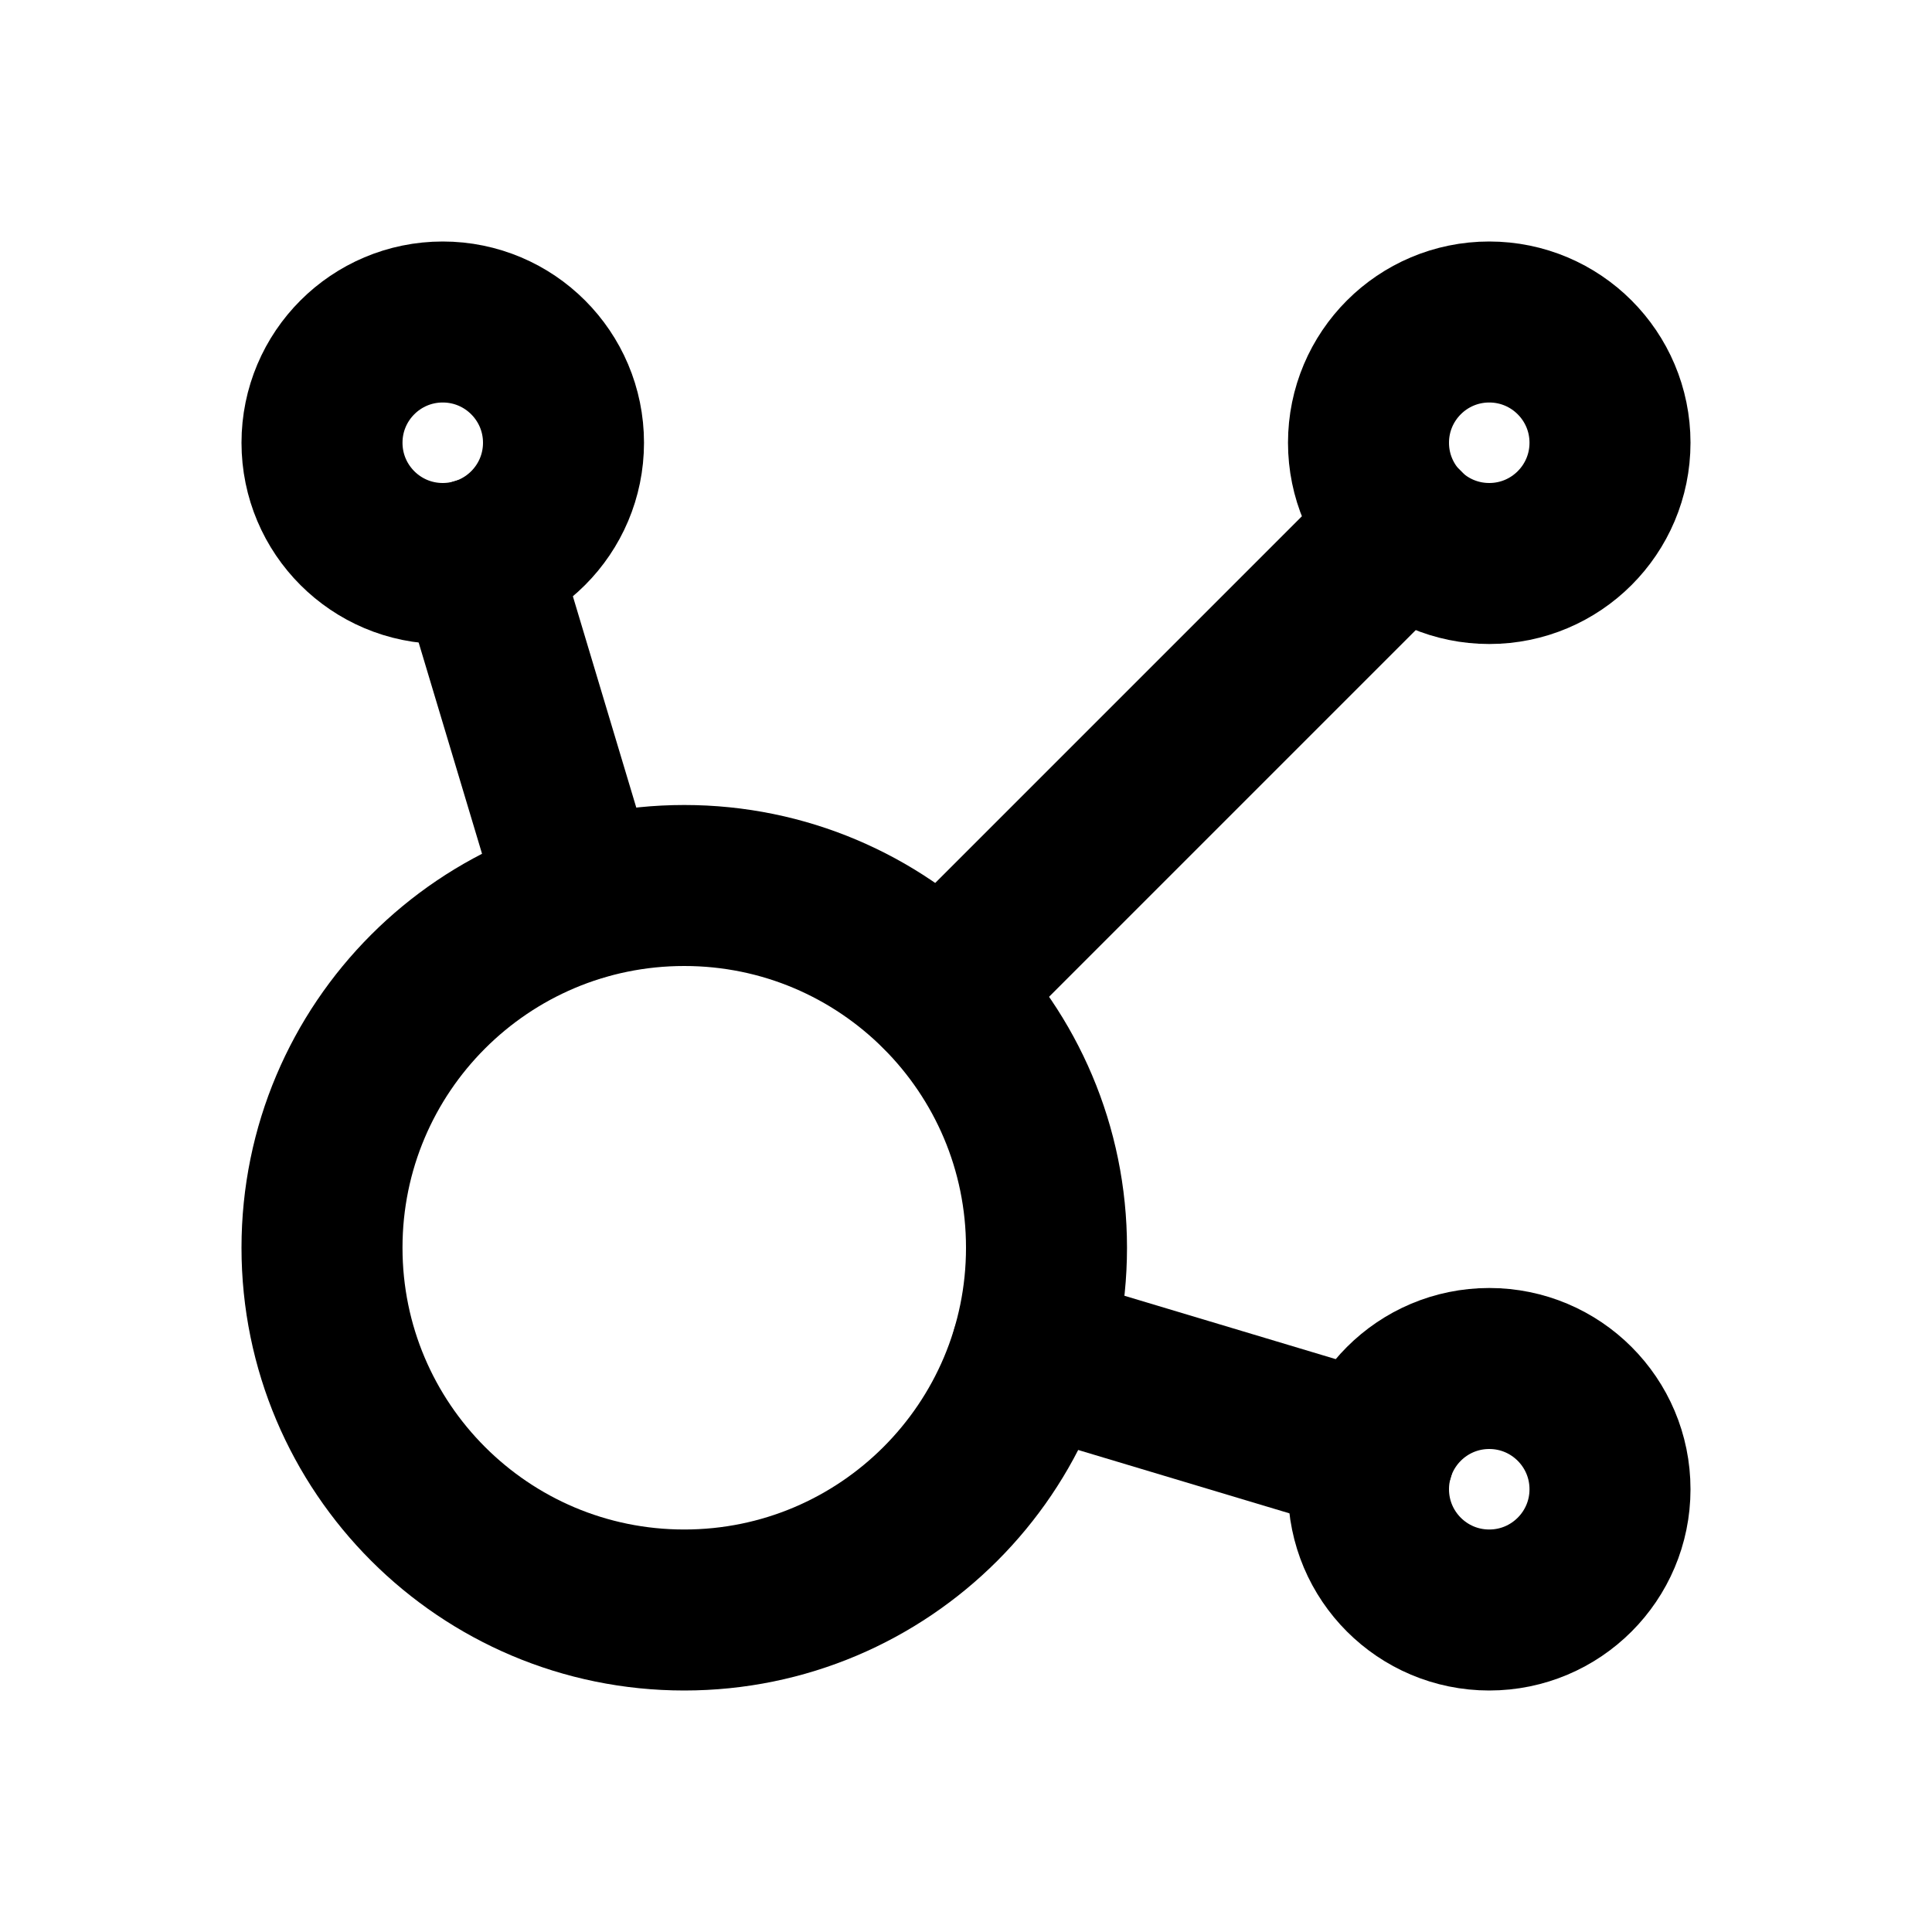
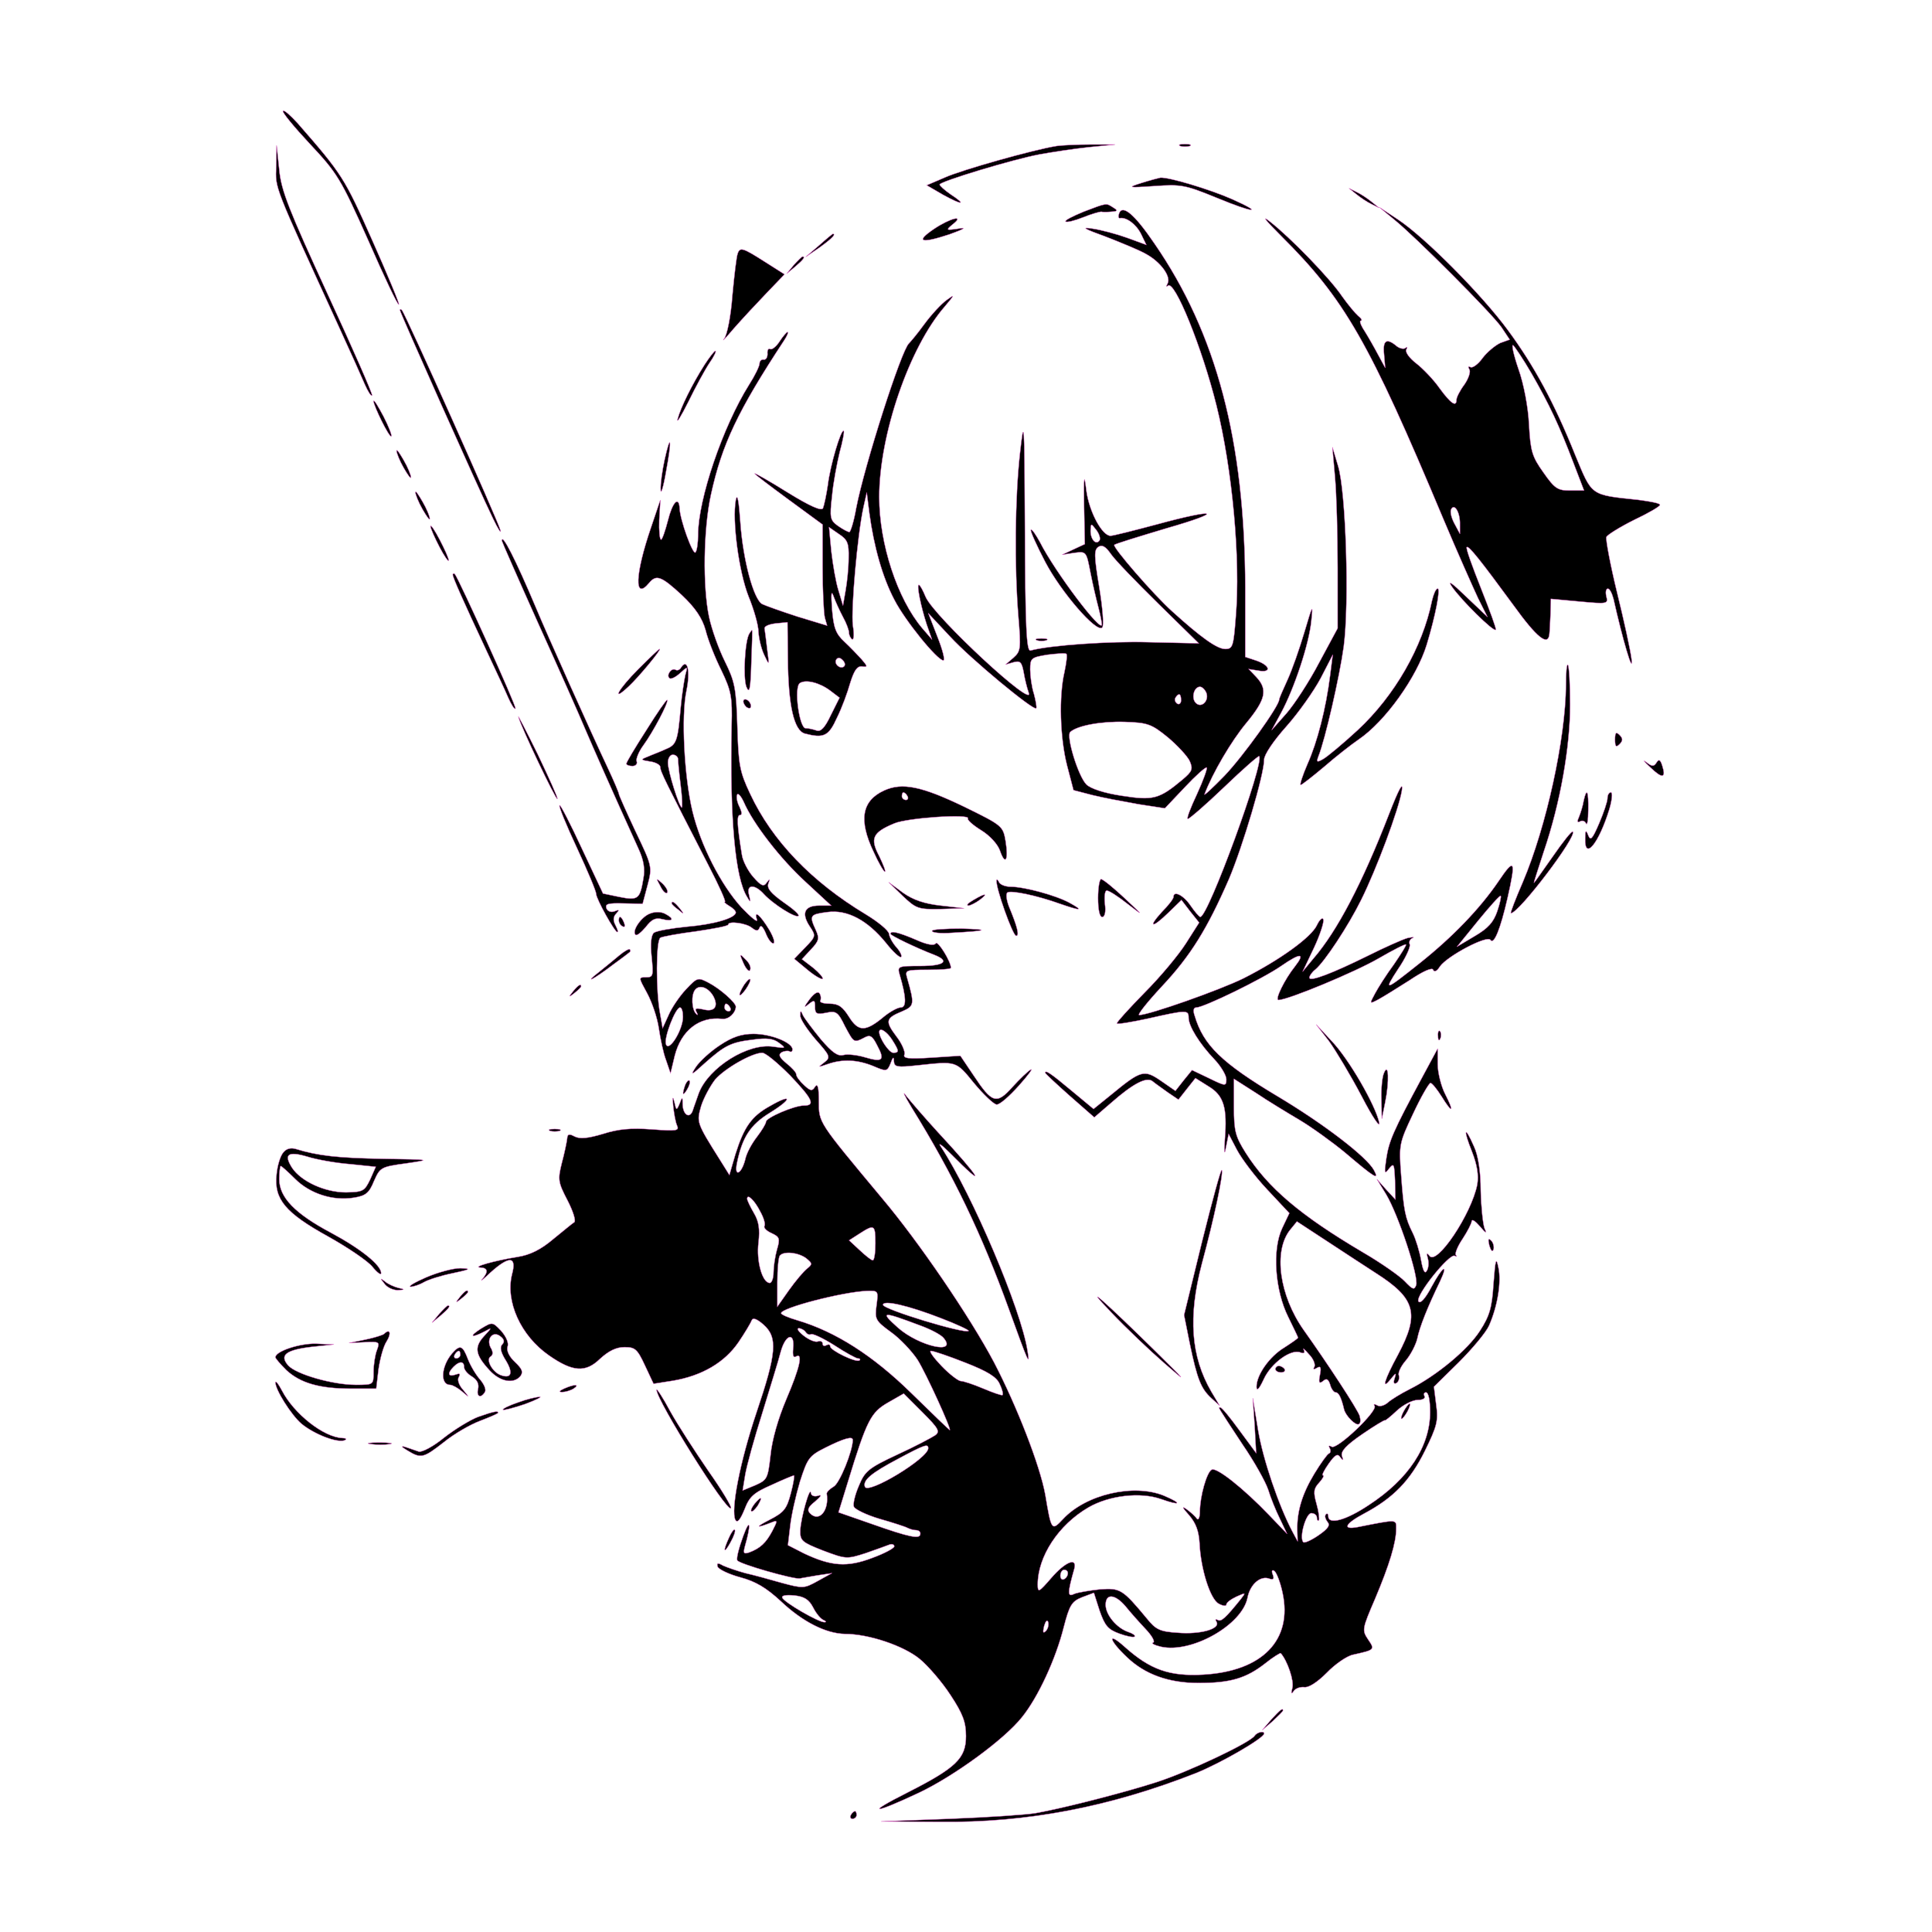
- <svg xmlns="http://www.w3.org/2000/svg" class="h-5 w-5 text-gray-600 dark:text-gray-500 group-hover:text-primary-500 dark:group-hover:text-primary-400" width="24" height="24" viewBox="0 0 24 24" stroke-width="2" stroke="currentColor" fill="none" stroke-linecap="round" stroke-linejoin="round" data-testid="svg-icon">
-   <path stroke="none" d="M0 0h24v24H0z" fill="none" />
-   <path d="M5.931 6.936l1.275 4.249m5.607 5.609l4.251 1.275" />
-   <path d="M11.683 12.317l5.759 -5.759" />
-   <circle cx="5.5" cy="5.5" r="1.5" />
-   <circle cx="18.5" cy="5.5" r="1.5" />
-   <circle cx="18.5" cy="18.5" r="1.5" />
-   <circle cx="8.5" cy="15.5" r="4.5" />
+ <svg xmlns="http://www.w3.org/2000/svg" version="1.0" width="512pt" height="512pt" viewBox="0 0 512 512" preserveAspectRatio="xMidYMid meet">
+   <g transform="translate(0,512) scale(0.1,-0.1)" fill="##e65ccc" stroke="#e65ccc">
+     <path d="M750 4826 c-3 -3 29 -42 71 -87 73 -78 82 -92 155 -256 42 -96 78 -172 81 -170 2 2 -30 79 -71 171 -73 164 -79 174 -197 309 -19 21 -36 36 -39 33z" />
+     <path d="M2800 4733 c-62 -10 -250 -63 -295 -83 l-49 -21 43 -25 c51 -28 64 -28 20 1 -16 11 -29 23 -29 26 0 8 195 67 265 80 33 6 92 15 130 19 l70 7 -65 0 c-36 0 -76 -2 -90 -4z" />
+     <path d="M3128 4733 c6 -2 18 -2 25 0 6 3 1 5 -13 5 -14 0 -19 -2 -12 -5z" />
+     <path d="M732 4679 c-2 -60 -9 -42 168 -429 29 -63 59 -130 67 -149 8 -18 16 -31 19 -29 2 3 -51 124 -118 269 -102 222 -123 274 -128 329 l-7 65 -1 -56z" />
+     <path d="M3025 4635 c-38 -12 -37 -13 35 -8 70 5 81 3 164 -31 99 -41 129 -43 39 -3 -57 25 -166 58 -188 56 -5 -1 -28 -7 -50 -14z" />
+     <path d="M3595 4605 c11 -9 29 -21 40 -26 l20 -10 -20 16 c-11 9 -29 21 -40 26 l-20 10 20 -16z" />
+     <path d="M2872 4559 c-29 -12 -51 -23 -48 -26 3 -3 23 2 46 11 22 9 44 15 48 15 4 -1 16 -1 27 0 17 1 18 3 5 11 -19 12 -15 13 -78 -11z" />
+     <path d="M2966 4555 c-3 -8 -2 -14 2 -13 17 3 43 -16 56 -42 l14 -29 -52 19 c-28 10 -69 21 -91 24 -31 5 -23 0 35 -21 41 -16 90 -36 107 -46 39 -21 68 -61 57 -79 -4 -7 -3 -9 1 -5 18 16 91 -165 129 -318 42 -169 64 -408 51 -560 -6 -78 -8 -85 -28 -85 -22 0 -66 32 -141 100 -50 45 -159 171 -153 176 2 3 65 22 138 44 157 45 135 54 -26 10 -60 -16 -115 -30 -122 -30 -22 0 -56 62 -64 119 -6 48 -7 42 -6 -42 l2 -99 -30 -14 -30 -14 32 5 c32 4 32 4 43 -53 6 -31 16 -73 21 -92 5 -19 9 -39 9 -45 0 -25 -124 139 -164 218 -11 20 -21 35 -24 33 -2 -3 15 -41 38 -85 42 -80 136 -189 151 -174 5 5 1 52 -8 107 -14 84 -14 99 -2 107 10 6 19 1 33 -19 10 -15 67 -74 126 -132 l107 -105 -133 3 c-103 3 -262 -8 -313 -22 -11 -3 -14 62 -15 332 -1 280 -2 288 -13 190 -13 -116 -15 -299 -4 -433 7 -84 6 -91 -13 -108 l-21 -18 21 6 c18 5 22 0 27 -27 3 -18 9 -42 13 -53 20 -50 -250 200 -273 253 -7 17 -15 32 -18 32 -6 0 5 -56 21 -105 l14 -40 -26 30 c-66 78 -114 224 -114 348 0 165 80 397 173 504 27 32 28 34 6 18 -14 -10 -41 -39 -60 -65 -18 -25 -37 -47 -40 -50 -20 -17 -118 -323 -140 -437 -6 -35 -15 -63 -18 -63 -4 0 -17 7 -30 16 -21 15 -23 21 -16 80 3 34 13 86 20 115 8 29 13 55 11 57 -7 6 -36 -92 -42 -143 -4 -27 -10 -55 -13 -62 -4 -8 -34 5 -94 42 -48 30 -87 52 -87 50 0 -2 41 -33 90 -69 l90 -66 0 -112 c0 -62 3 -123 6 -135 l6 -21 -79 24 c-43 14 -85 29 -93 33 -23 12 -51 117 -58 216 -4 58 -8 79 -12 60 -10 -55 8 -190 34 -256 14 -34 26 -76 26 -93 1 -17 7 -44 15 -61 14 -30 14 -30 8 15 -3 25 -6 50 -7 55 0 6 13 11 30 13 l31 3 1 -96 c1 -124 16 -191 45 -199 50 -13 63 -7 85 42 13 26 28 67 35 92 10 32 18 45 31 44 16 -2 16 -1 -1 19 -10 11 -30 32 -45 46 -23 21 -29 37 -33 86 -3 42 -2 52 4 35 5 -14 16 -38 25 -55 9 -16 16 -35 16 -42 0 -6 4 -14 8 -17 5 -3 6 14 2 37 -5 42 12 238 28 312 l9 40 7 -55 c12 -89 35 -170 66 -229 28 -55 114 -161 130 -161 5 0 -2 28 -16 63 l-24 62 58 -62 c54 -59 221 -197 228 -190 2 2 -1 19 -6 38 -6 18 -10 48 -10 65 0 30 3 32 46 39 25 3 48 5 50 2 3 -2 0 -24 -5 -48 -15 -64 -12 -174 7 -248 l17 -65 50 -13 c28 -7 82 -17 121 -24 l71 -11 53 56 c29 31 55 54 58 52 2 -3 -9 -34 -26 -71 -17 -36 -28 -65 -24 -65 4 0 48 38 97 85 49 47 90 83 92 81 15 -15 -135 -426 -156 -426 -3 0 -15 14 -26 30 -18 27 -45 41 -45 23 0 -5 -14 -23 -31 -40 -39 -43 -25 -43 18 -1 l34 33 23 -30 24 -30 -35 -55 c-19 -30 -68 -89 -109 -130 -41 -42 -74 -78 -74 -82 0 -3 37 3 83 13 102 23 107 23 107 2 0 -22 28 -68 69 -111 17 -18 31 -42 31 -52 0 -19 -2 -19 -45 2 l-46 22 -22 -27 -22 -28 -39 27 c-44 30 -52 28 -131 -37 l-47 -38 -59 49 c-55 46 -69 55 -69 47 0 -2 29 -29 65 -61 l65 -57 44 38 c58 51 94 70 110 58 7 -6 26 -19 41 -30 l28 -19 22 28 23 29 35 -22 c40 -24 50 -56 43 -141 -2 -36 -1 -43 3 -20 l7 35 22 -42 c12 -23 48 -71 80 -105 l59 -63 -19 -40 c-27 -57 -19 -165 16 -235 14 -29 26 -53 26 -55 0 -2 -16 -13 -36 -26 -40 -24 -74 -73 -74 -104 0 -13 7 -6 19 20 19 42 72 81 97 71 10 -4 13 -1 9 7 -4 6 3 1 14 -12 12 -12 18 -28 14 -34 -4 -6 -1 -7 7 -2 10 6 12 1 8 -19 -4 -20 -2 -24 8 -16 9 8 14 6 19 -9 3 -12 10 -21 15 -21 8 0 15 -15 22 -45 4 -17 31 -44 39 -39 5 2 5 12 2 22 -6 18 -86 140 -148 227 -65 92 -81 210 -36 266 l18 22 84 -55 c46 -30 102 -67 124 -81 107 -68 118 -108 60 -217 -37 -68 -45 -97 -19 -64 14 17 15 17 10 1 -4 -11 -2 -16 5 -12 6 4 8 13 6 20 -3 6 5 24 18 39 13 15 27 42 31 59 6 30 27 83 60 151 24 51 7 40 -22 -14 -17 -32 -30 -46 -35 -39 -9 15 82 128 96 121 6 -3 7 -2 3 2 -3 4 5 24 18 43 13 20 24 41 24 47 1 6 10 0 22 -14 16 -19 19 -20 12 -5 -4 11 -9 56 -10 100 0 51 -7 94 -18 117 -25 57 -29 46 -5 -14 14 -36 18 -63 14 -87 -15 -78 -108 -217 -127 -189 -7 9 -8 7 -4 -7 3 -11 2 -26 -3 -33 -5 -9 -10 0 -15 28 -4 23 -14 56 -22 72 -20 40 -24 58 -31 155 -6 79 -5 84 32 162 21 45 42 81 46 81 4 0 17 -16 29 -35 29 -47 35 -44 10 5 -11 21 -20 58 -20 80 l0 41 -42 -78 c-76 -141 -87 -167 -94 -213 -6 -40 -5 -43 7 -27 13 16 14 13 16 -32 l1 -50 -25 27 -24 27 25 -41 c32 -54 87 -219 79 -240 -5 -13 -9 -12 -30 10 -13 14 -63 49 -111 77 -166 98 -252 171 -311 264 -27 43 -31 57 -31 122 l0 74 58 -37 c31 -21 84 -53 116 -72 32 -19 86 -58 120 -86 80 -68 92 -75 77 -47 -19 35 -132 122 -256 196 -147 88 -196 135 -219 213 -5 14 -3 22 4 22 20 0 176 76 225 110 52 36 65 35 37 -1 -28 -35 -54 -89 -44 -89 25 0 203 74 265 110 38 22 71 39 73 37 2 -2 -13 -25 -32 -53 -20 -27 -42 -62 -50 -77 -15 -28 -15 -28 8 -16 13 7 50 30 83 51 37 25 61 35 63 28 3 -7 10 -4 18 9 20 28 126 84 134 70 9 -13 26 28 45 111 23 101 19 108 -24 44 -49 -72 -121 -147 -209 -217 -93 -74 -96 -75 -57 -15 20 29 33 58 31 65 -3 6 0 14 7 17 7 3 1 3 -13 0 -14 -4 -61 -25 -105 -47 -93 -46 -155 -70 -155 -58 0 5 7 15 16 22 24 20 87 115 121 184 40 80 100 240 108 290 4 26 -8 4 -34 -63 -71 -183 -137 -309 -200 -382 l-29 -35 30 63 c16 34 27 68 25 75 -2 7 -10 0 -17 -15 -15 -32 -98 -92 -195 -141 -63 -31 -250 -97 -276 -97 -6 0 21 34 60 76 76 81 120 152 178 285 36 85 93 276 93 316 0 13 25 50 59 88 32 36 73 94 91 128 l32 62 -7 -55 c-11 -88 -34 -177 -60 -235 -13 -30 -21 -55 -18 -55 3 0 31 22 62 48 31 27 72 59 91 72 71 48 155 166 181 252 23 76 37 148 29 148 -5 0 -11 -15 -15 -32 -25 -123 -99 -252 -197 -343 -39 -36 -81 -71 -92 -77 -16 -9 -18 -8 -12 8 18 45 56 211 67 291 15 115 6 409 -15 478 l-15 50 7 -80 c4 -44 7 -152 7 -240 l0 -160 -49 -91 c-26 -50 -66 -111 -87 -135 l-39 -44 25 46 c35 65 74 182 80 243 5 47 4 45 -18 -29 -13 -44 -33 -101 -45 -127 -12 -26 -22 -49 -22 -52 0 -17 -96 -151 -145 -202 -31 -32 -55 -54 -53 -49 21 56 71 141 110 188 53 64 58 90 27 123 l-20 21 25 -4 c36 -7 33 13 -4 26 l-30 10 0 183 c-1 389 -76 674 -241 913 -53 78 -84 103 -93 80z m-52 -867 c-9 -14 -24 2 -24 25 1 21 1 21 15 3 8 -10 12 -23 9 -28z m-665 -47 c0 -25 -4 -64 -8 -86 l-7 -40 -12 40 c-7 22 -15 69 -19 104 l-6 64 26 -18 c23 -15 27 -24 26 -64z m-12 -287 c-9 -9 -28 6 -21 18 4 6 10 6 17 -1 6 -6 8 -13 4 -17z m-37 -64 l25 -19 -23 -46 c-16 -34 -27 -45 -38 -41 -9 3 -21 6 -29 6 -17 0 -32 110 -15 120 16 10 52 1 80 -20z m997 -6 c8 -21 -13 -42 -28 -27 -13 13 -5 43 11 43 6 0 13 -7 17 -16z m-67 -20 c0 -8 -5 -12 -10 -9 -6 4 -8 11 -5 16 9 14 15 11 15 -7z m-35 -98 c25 -21 52 -50 58 -63 9 -21 7 -27 -19 -49 -62 -52 -78 -56 -161 -43 -47 7 -83 19 -94 30 -22 22 -54 128 -43 139 18 17 82 29 145 27 61 -2 71 -6 114 -41z m873 -461 c-10 -29 -24 -45 -60 -66 l-47 -28 56 69 c31 38 58 68 60 66 2 -2 -2 -20 -9 -41z" />
+     <path d="M3695 4538 c59 -48 258 -248 284 -285 l22 -33 -25 -9 c-13 -6 -35 -24 -47 -40 -12 -17 -27 -27 -32 -24 -6 3 -7 1 -3 -6 4 -6 -2 -24 -13 -40 -12 -16 -21 -34 -21 -40 0 -21 -15 -11 -45 30 -16 23 -45 53 -62 66 -18 14 -30 30 -26 37 3 6 3 8 -2 4 -4 -4 -15 -2 -23 4 -27 23 -38 17 -34 -21 l3 -36 -19 35 c-10 19 -26 47 -36 63 -10 15 -14 27 -10 27 5 0 2 6 -7 13 -8 7 -27 30 -42 51 -32 48 -137 156 -192 199 -23 18 -11 3 30 -38 169 -168 233 -280 430 -750 37 -88 79 -182 92 -210 l25 -50 -58 55 c-36 35 -49 44 -36 25 25 -36 110 -120 116 -114 2 2 -16 51 -39 109 -23 58 -41 107 -38 110 5 5 36 -34 124 -154 62 -86 92 -110 95 -76 1 8 2 32 3 54 l1 39 76 -7 c74 -7 76 -6 71 13 -3 12 -1 21 4 21 5 0 11 -12 15 -27 24 -107 52 -202 48 -162 -3 26 -21 107 -39 180 -18 74 -30 139 -28 146 3 6 35 26 73 45 38 18 69 36 69 40 1 4 -25 9 -56 13 -130 14 -123 9 -169 120 -55 137 -108 235 -178 330 -69 94 -220 246 -291 293 l-50 33 40 -33z m364 -408 c47 -82 73 -137 111 -237 l28 -73 -37 0 c-33 0 -41 5 -71 48 -30 42 -34 56 -38 126 -2 46 -14 109 -28 148 -13 38 -19 66 -14 63 4 -3 27 -37 49 -75z m-190 -400 l0 -25 -15 28 c-8 15 -12 32 -8 38 9 16 24 -10 23 -41z" />
+     <path d="M2475 4513 c-50 -34 -35 -39 41 -14 39 14 47 19 24 15 -33 -5 -34 -4 -16 11 35 27 -6 17 -49 -12z" />
+     <path d="M2170 4469 l-35 -30 38 26 c33 24 43 35 34 35 -1 0 -18 -14 -37 -31z" />
+     <path d="M1955 4448 c-3 -7 -9 -57 -14 -111 -4 -55 -14 -105 -22 -115 -8 -10 4 2 26 28 22 25 61 67 87 94 l47 49 -52 33 c-58 37 -66 40 -72 22z" />
+     <path d="M2104 4418 l-19 -23 23 19 c21 18 27 26 19 26 -2 0 -12 -10 -23 -22z" />
+     <path d="M1060 4298 c0 -6 208 -473 247 -553 13 -27 22 -41 19 -30 -5 22 -252 574 -261 583 -3 3 -5 3 -5 0z" />
+     <path d="M2066 4215 c-9 -14 -21 -23 -25 -20 -5 2 -8 -3 -7 -13 0 -9 -4 -16 -10 -15 -6 1 -11 -4 -11 -10 0 -7 -12 -32 -28 -57 -69 -110 -135 -303 -135 -398 0 -21 -3 -42 -7 -46 -7 -7 -41 86 -42 117 -2 34 -19 16 -31 -33 -7 -27 -15 -50 -18 -50 -4 0 -6 24 -5 52 l3 53 -25 -74 c-42 -123 -45 -194 -5 -146 19 23 32 19 87 -32 36 -34 54 -61 63 -93 6 -25 25 -73 42 -107 26 -54 29 -71 27 -145 -5 -247 9 -404 41 -455 9 -16 10 -15 5 5 -8 29 15 30 40 2 24 -26 84 -64 91 -57 3 3 -15 19 -40 36 -32 23 -44 36 -40 49 5 13 4 14 -4 3 -8 -12 -15 -9 -36 15 -14 16 -28 43 -30 59 -13 80 -14 105 -5 105 6 0 5 8 -1 21 -6 11 -9 25 -7 32 2 7 10 -1 18 -18 25 -58 98 -152 165 -213 l67 -62 -32 0 c-39 0 -48 -20 -25 -55 17 -25 16 -27 -12 -56 l-29 -30 35 -29 c19 -16 37 -26 40 -24 2 3 -9 16 -25 29 l-30 23 24 26 c21 22 23 29 13 51 -18 39 -16 42 31 48 52 7 106 -21 156 -83 18 -23 36 -39 39 -36 3 3 -3 15 -12 25 -10 11 -19 27 -20 36 -1 9 -29 32 -62 52 -143 86 -248 195 -306 319 -28 59 -31 77 -34 179 -3 102 -7 119 -33 172 -16 32 -35 85 -42 118 -17 80 -15 233 5 324 29 133 71 222 194 409 8 12 12 22 9 22 -2 0 -12 -11 -21 -25z" />
+     <path d="M1867 4153 c-33 -52 -63 -113 -71 -143 -4 -14 9 7 28 45 19 39 44 85 56 103 12 17 19 32 16 32 -3 0 -16 -17 -29 -37z" />
+     <path d="M990 4057 c0 -12 42 -98 47 -93 2 2 -7 26 -21 53 -14 26 -25 45 -26 40z" />
+     <path d="M1761 3900 c-6 -28 -11 -63 -10 -78 0 -15 7 7 14 48 16 85 13 107 -4 30z" />
+     <path d="M1051 3925 c0 -5 8 -26 19 -45 11 -19 19 -30 19 -25 0 6 -8 26 -19 45 -11 19 -19 31 -19 25z" />
+     <path d="M1101 3815 c0 -5 8 -26 19 -45 11 -19 19 -30 19 -25 0 6 -8 26 -19 45 -11 19 -19 31 -19 25z" />
+     <path d="M1141 3725 c0 -5 11 -30 24 -55 13 -25 24 -40 24 -35 0 6 -11 30 -24 55 -13 25 -24 41 -24 35z" />
+     <path d="M1330 3687 c0 -2 43 -100 96 -218 53 -117 109 -243 124 -279 24 -56 68 -156 142 -319 14 -30 18 -54 13 -80 -9 -54 -14 -58 -64 -48 l-43 9 -56 119 c-30 65 -57 117 -59 115 -3 -2 18 -53 46 -113 28 -60 51 -115 51 -122 0 -13 49 -101 56 -101 3 0 0 8 -5 18 -7 13 -6 23 2 31 9 10 8 11 -4 6 -10 -4 -19 0 -22 8 -4 12 5 14 45 13 l51 -1 13 49 c13 49 12 51 -32 143 -24 51 -44 96 -44 99 0 3 -13 34 -29 68 -45 95 -161 354 -191 426 -54 128 -90 198 -90 177z" />
+     <path d="M1200 3597 c0 -7 25 -64 92 -207 22 -47 47 -100 55 -119 8 -18 16 -31 19 -29 4 4 -151 346 -161 357 -3 2 -5 1 -5 -2z" />
+     <path d="M1986 3441 c-12 -18 -17 -117 -8 -141 8 -20 11 -7 13 63 2 48 3 87 2 87 -1 0 -4 -4 -7 -9z" />
+     <path d="M2748 3423 c6 -2 18 -2 25 0 6 3 1 5 -13 5 -14 0 -19 -2 -12 -5z" />
+     <path d="M1692 3347 c-53 -53 -74 -91 -26 -46 27 25 88 99 82 99 -2 0 -27 -24 -56 -53z" />
+     <path d="M1805 3351 c-3 -6 -10 -9 -15 -6 -10 6 -25 -14 -16 -22 3 -4 16 2 28 13 21 19 21 19 14 -6 -3 -14 -9 -52 -12 -85 -8 -91 -11 -99 -41 -111 -15 -7 -37 -15 -48 -20 -18 -7 -17 -8 8 -12 15 -2 27 -9 27 -15 0 -12 13 -37 127 -259 28 -54 48 -98 44 -98 -3 0 2 -5 12 -11 9 -5 17 -13 17 -17 0 -15 -58 -32 -130 -38 -41 -4 -80 -11 -87 -16 -7 -6 -10 -28 -6 -64 5 -50 4 -54 -15 -54 -20 0 -20 0 3 -42 13 -24 27 -65 31 -93 4 -27 12 -66 19 -84 l12 -35 11 46 c17 67 65 105 126 98 17 -2 35 15 36 32 0 11 -42 48 -73 64 -27 14 -29 14 -59 -18 -17 -18 -38 -49 -46 -68 l-16 -35 -7 40 c-11 58 -11 193 1 200 5 3 48 11 95 17 47 7 85 14 85 18 0 10 48 4 63 -9 12 -9 16 -9 20 1 3 8 9 2 16 -14 6 -16 15 -28 20 -28 6 0 1 16 -10 35 -24 40 -42 55 -33 28 3 -10 -15 5 -41 32 -54 59 -108 164 -130 255 -22 92 -30 253 -16 319 11 52 3 88 -14 62z m-8 -243 c0 -7 3 -39 7 -70 4 -32 5 -58 3 -58 -7 0 -37 96 -37 119 0 12 6 21 13 21 8 0 14 -6 14 -12z m94 -629 c14 -27 2 -42 -28 -34 -18 4 -23 3 -17 -7 4 -7 3 -10 -1 -5 -12 11 -14 50 -3 64 12 15 36 6 49 -18z m44 -29 c3 -5 1 -10 -4 -10 -6 0 -11 5 -11 10 0 6 2 10 4 10 3 0 8 -4 11 -10z m-125 -25 c0 -34 -37 -94 -45 -73 -7 16 25 98 37 98 5 0 8 -11 8 -25z" />
+     <path d="M4150 3304 c-1 -142 -52 -375 -114 -521 -20 -46 -34 -83 -32 -83 21 0 176 204 164 216 -3 2 -26 -27 -53 -66 -27 -38 -49 -70 -50 -70 -1 0 11 37 26 83 44 129 70 278 70 390 0 55 -3 102 -6 105 -3 3 -5 -21 -5 -54z" />
+     <path d="M1713 3185 c-29 -45 -53 -85 -53 -89 0 -3 7 -6 16 -6 9 0 14 6 11 13 -2 6 6 26 18 42 25 34 68 115 63 120 -2 1 -27 -35 -55 -80z" />
+     <path d="M1970 3261 c0 -5 5 -13 10 -16 6 -3 10 -2 10 4 0 5 -4 13 -10 16 -5 3 -10 2 -10 -4z" />
+     <path d="M1374 3220 c7 -27 99 -220 103 -217 2 2 -22 55 -52 118 -31 63 -54 107 -51 99z" />
+     <path d="M4280 3160 c0 -19 3 -21 12 -12 9 9 9 15 0 24 -9 9 -12 7 -12 -12z" />
+     <path d="M4373 3087 c32 -31 43 -30 32 4 -5 16 -9 18 -15 8 -7 -11 -12 -11 -27 1 -11 8 -6 2 10 -13z" />
+     <path d="M2343 3025 c-59 -27 -68 -78 -28 -162 13 -29 27 -53 30 -53 3 0 -4 18 -15 41 -25 47 -18 63 40 87 35 15 203 26 195 13 -2 -4 14 -18 35 -31 23 -14 44 -37 50 -54 14 -41 23 -26 15 24 -7 41 -8 42 -110 92 -112 54 -164 65 -212 43z m62 -15 c3 -5 1 -10 -4 -10 -6 0 -11 5 -11 10 0 6 2 10 4 10 3 0 8 -4 11 -10z" />
+     <path d="M4197 2998 c-2 -13 -8 -32 -12 -42 -6 -13 -5 -17 2 -13 6 4 14 1 16 -5 3 -7 6 8 6 35 1 51 -4 61 -12 25z" />
+     <path d="M4260 3004 c0 -8 -10 -38 -22 -66 -18 -42 -23 -47 -29 -32 -6 16 -8 14 -8 -8 -2 -60 36 -13 64 78 7 24 9 44 4 44 -5 0 -9 -7 -9 -16z" />
+     <path d="M1750 2772 c6 -13 14 -21 18 -18 3 4 -2 14 -12 24 -18 16 -18 16 -6 -6z" />
+     <path d="M2641 2786 c-2 -19 43 -146 52 -146 9 0 3 24 -19 77 -7 18 -9 35 -4 38 10 6 78 -8 139 -30 55 -19 64 -19 26 2 -36 20 -121 43 -157 43 -14 0 -29 6 -31 13 -3 6 -6 8 -6 3z" />
+     <path d="M2910 2740 c0 -30 4 -50 11 -50 7 0 10 14 7 35 -2 19 0 35 5 35 6 0 31 -16 56 -36 43 -33 42 -32 -8 15 -30 28 -58 51 -63 51 -4 0 -8 -22 -8 -50z" />
+     <path d="M2392 2746 c36 -34 41 -36 100 -35 l63 2 -62 7 c-44 5 -73 15 -100 34 l-38 28 37 -36z" />
+     <path d="M2580 2735 c-14 -8 -20 -14 -14 -15 5 0 19 7 30 15 24 18 16 19 -16 0z" />
+     <path d="M1780 2726 c0 -2 8 -10 18 -17 15 -13 16 -12 3 4 -13 16 -21 21 -21 13z" />
+     <path d="M1723 2699 c-23 -8 -49 -46 -39 -56 3 -4 15 6 27 20 16 21 26 26 45 21 28 -7 32 1 7 14 -10 6 -28 6 -40 1z" />
+     <path d="M1640 2681 c0 -6 4 -13 10 -16 6 -3 7 1 4 9 -7 18 -14 21 -14 7z" />
+     <path d="M2470 2653 c0 -5 24 -7 52 -5 95 5 104 9 26 11 -43 0 -78 -2 -78 -6z" />
+     <path d="M2360 2645 c0 -4 68 -37 115 -55 44 -17 28 -30 -36 -30 -59 0 -61 -1 -55 -22 18 -61 19 -88 3 -88 -8 0 -28 -11 -44 -24 -49 -41 -68 -41 -93 -1 -17 27 -28 35 -51 35 -17 0 -28 4 -25 8 2 4 2 13 -2 19 -4 7 -14 1 -27 -16 -15 -20 -15 -23 -2 -12 15 12 17 11 17 -8 0 -17 4 -20 29 -15 27 6 32 2 50 -35 24 -45 24 -45 51 -31 16 9 22 5 35 -21 21 -39 14 -45 -33 -31 -20 6 -46 9 -57 6 -15 -4 -30 7 -60 42 -22 27 -43 55 -47 63 -6 14 -7 14 -7 0 -1 -9 18 -37 40 -63 40 -45 41 -48 23 -62 -17 -13 -17 -13 9 -4 40 14 79 12 121 -5 35 -15 37 -15 46 7 6 17 9 19 9 6 1 -16 8 -17 64 -11 102 11 100 12 148 -47 25 -30 52 -56 60 -57 8 -1 34 22 59 50 25 28 39 47 31 42 -7 -4 -29 -25 -48 -46 -42 -47 -54 -43 -103 31 l-35 52 -77 -5 c-62 -4 -76 -2 -71 9 2 7 -7 29 -22 48 -30 40 -28 48 16 66 32 14 33 18 13 88 -6 21 -4 22 55 22 33 0 61 2 61 5 0 17 -35 73 -40 65 -4 -7 -23 -4 -54 10 -47 20 -66 24 -66 15z m4 -280 c19 -30 20 -35 3 -35 -11 0 -37 39 -37 55 0 14 20 2 34 -20z" />
+     <path d="M1640 2587 c-14 -12 -39 -32 -55 -45 -17 -13 -23 -20 -15 -16 8 4 33 21 55 38 22 16 42 31 44 33 2 2 2 5 0 7 -2 2 -15 -5 -29 -17z" />
+     <path d="M1971 2566 c7 -15 15 -23 17 -16 3 7 -3 19 -13 28 -15 16 -16 15 -4 -12z" />
+     <path d="M1972 2510 c-18 -29 -15 -38 4 -12 9 13 14 25 12 27 -2 2 -9 -5 -16 -15z" />
+     <path d="M1519 2493 c-13 -16 -12 -17 4 -4 9 7 17 15 17 17 0 8 -8 3 -21 -13z" />
+     <path d="M3522 2361 c18 -25 57 -90 86 -145 29 -56 50 -87 47 -71 -10 46 -80 168 -126 216 l-41 44 34 -44z" />
+     <path d="M3811 2374 c0 -11 3 -14 6 -6 3 7 2 16 -1 19 -3 4 -6 -2 -5 -13z" />
+     <path d="M1908 2350 c-26 -17 -54 -43 -64 -58 -15 -23 -12 -22 23 10 54 48 70 56 129 63 36 5 54 3 69 -9 19 -14 18 -15 -15 -10 -67 11 -172 -55 -198 -123 -5 -15 -13 -36 -16 -46 -8 -23 -26 -12 -27 16 0 21 -1 21 -8 2 -8 -19 -9 -18 -14 5 -4 16 -5 13 -3 -10 2 -19 6 -43 10 -52 7 -15 0 -16 -67 -11 -55 4 -88 1 -129 -12 -40 -12 -61 -14 -75 -7 -15 8 -19 7 -20 -6 -1 -9 -7 -38 -14 -64 -11 -44 -10 -51 15 -99 15 -29 23 -55 18 -58 -5 -3 -30 -24 -56 -45 -33 -28 -62 -42 -94 -47 -62 -10 -122 -27 -99 -28 20 -1 22 -11 5 -31 -7 -8 3 0 22 18 50 45 70 43 57 -5 -18 -72 23 -163 98 -215 63 -44 97 -46 135 -9 23 21 43 31 65 31 28 0 34 -5 54 -48 l23 -49 51 8 c77 13 137 48 174 102 17 25 33 52 35 58 3 8 14 4 31 -11 39 -34 35 -76 -18 -233 -44 -131 -69 -260 -56 -285 5 -9 13 1 24 28 13 34 24 44 72 65 30 14 57 25 59 25 2 0 -1 -21 -8 -47 -11 -42 -18 -51 -57 -71 -39 -20 -36 -23 7 -6 15 6 15 4 1 -23 -17 -32 -32 -46 -61 -57 -15 -5 -17 -3 -12 16 17 59 14 77 -4 28 -11 -30 -19 -59 -16 -65 3 -9 150 -51 166 -48 3 1 23 4 45 8 l40 6 -38 -21 c-36 -20 -39 -20 -95 -5 -31 9 -75 21 -97 26 -22 6 -48 15 -59 20 -14 8 -17 7 -14 -3 3 -7 30 -20 60 -28 41 -11 69 -28 107 -63 58 -55 120 -86 170 -87 63 0 155 -31 198 -66 23 -19 60 -62 82 -96 33 -50 41 -72 41 -109 0 -59 -26 -84 -156 -150 -113 -57 -90 -57 31 0 93 44 226 141 273 200 43 53 90 155 111 239 15 58 21 68 48 79 l32 12 15 -47 c14 -40 22 -50 52 -61 19 -7 38 -11 41 -8 2 3 -5 8 -17 12 -30 10 -60 45 -60 72 0 31 25 29 53 -4 12 -15 36 -42 53 -60 17 -18 26 -34 20 -36 -6 -2 4 -7 21 -11 81 -18 215 58 229 130 7 36 35 60 59 50 10 -3 12 0 8 11 -4 10 -2 14 4 10 6 -4 16 -30 22 -58 27 -125 -53 -208 -210 -217 -90 -5 -141 13 -209 74 -47 42 -41 17 7 -28 47 -45 110 -68 189 -68 84 0 126 12 177 52 21 17 40 28 41 27 18 -20 36 -74 31 -92 -4 -15 -3 -18 3 -9 5 8 18 12 28 11 12 -2 35 13 60 38 22 23 54 45 70 48 58 13 58 13 39 41 -16 24 -15 28 19 107 38 90 56 149 56 186 0 25 4 25 -102 4 -42 -8 -34 9 17 36 77 41 122 87 161 166 32 65 36 80 30 122 l-6 48 66 65 c36 36 72 79 80 97 23 52 33 116 25 153 -6 30 -8 24 -13 -42 -4 -63 -10 -85 -36 -125 -32 -50 -115 -119 -187 -155 -22 -11 -48 -27 -57 -35 -9 -8 -22 -12 -29 -7 -7 4 -10 3 -6 -2 8 -14 -100 -117 -114 -108 -7 4 -9 3 -5 -4 3 -5 3 -12 -2 -14 -4 -1 -22 -26 -39 -54 -32 -53 -46 -99 -45 -149 l1 -30 -14 26 c-36 68 -78 191 -91 269 l-14 85 5 -73 4 -73 -45 61 c-24 33 -46 60 -50 60 -6 0 -10 7 59 -98 31 -45 61 -99 68 -120 6 -20 20 -55 31 -77 l19 -40 -48 50 c-68 71 -140 128 -152 120 -13 -7 -31 -71 -31 -110 0 -16 -4 -25 -8 -20 -4 6 -16 17 -27 25 -14 10 -12 5 6 -15 19 -22 26 -43 28 -75 3 -67 28 -148 51 -160 11 -6 20 -7 20 -2 0 5 12 14 27 21 25 11 25 11 12 -6 -41 -51 -53 -62 -62 -56 -6 3 -7 1 -3 -5 11 -19 -43 -34 -103 -29 -47 3 -58 8 -82 38 -64 77 -70 81 -124 77 -27 -3 -58 -8 -68 -12 -18 -9 -19 0 0 67 8 31 -24 18 -61 -25 -33 -38 -36 -40 -36 -17 0 74 55 158 134 204 55 32 138 42 194 22 51 -18 56 -12 7 9 -80 33 -207 4 -268 -62 -30 -32 -31 -31 -47 65 -14 77 -75 234 -136 351 -63 119 -199 319 -297 435 -170 204 -167 199 -167 257 0 36 -3 48 -10 38 -7 -12 -12 -12 -29 4 -12 11 -21 23 -21 29 0 5 -12 18 -26 29 -19 16 -22 23 -13 29 7 4 17 5 21 3 4 -3 8 -1 8 5 0 18 -57 41 -103 41 -32 0 -56 -8 -89 -30z m185 -79 c61 -64 69 -81 37 -81 -25 0 -100 -32 -100 -43 0 -5 -11 -23 -24 -40 -14 -18 -28 -44 -31 -60 -10 -39 -30 -48 -22 -9 14 68 35 101 87 133 60 37 60 52 1 18 -49 -27 -69 -55 -92 -128 l-16 -55 -25 40 c-63 100 -62 100 -50 143 7 22 24 53 37 70 26 30 98 71 125 71 9 0 41 -27 73 -59z m-78 -362 c9 -16 14 -33 11 -38 -3 -4 5 -13 19 -19 21 -10 23 -14 14 -44 -5 -18 -9 -45 -9 -60 0 -16 -5 -28 -10 -28 -20 0 -36 58 -30 107 4 36 1 56 -12 78 -10 17 -18 34 -18 38 0 15 20 -4 35 -34z m305 -84 c0 -25 -3 -45 -7 -45 -4 0 -19 12 -35 27 l-28 26 28 18 c39 25 42 24 42 -26z m-184 -39 c17 -14 18 -16 3 -28 -9 -7 -31 -33 -48 -57 l-31 -44 0 65 c0 35 3 68 7 71 11 12 48 8 69 -7z m187 -125 c-5 -37 -3 -41 38 -71 24 -17 56 -51 71 -74 23 -37 91 -186 85 -186 -1 0 -47 44 -102 98 -102 100 -201 163 -302 193 -24 7 -43 15 -43 19 0 14 161 56 227 59 31 1 31 0 26 -38z m170 -34 c42 -16 76 -32 74 -34 -10 -9 -227 57 -227 69 0 14 68 -2 153 -35z m-56 -19 c28 -10 57 -25 64 -34 37 -45 -65 -22 -121 27 -49 44 -44 45 57 7z m-302 -18 c4 -6 10 -8 14 -6 4 3 32 -10 62 -29 29 -19 58 -35 63 -35 5 0 7 -2 4 -5 -7 -8 -78 26 -78 37 0 5 -4 6 -10 3 -5 -3 -10 -2 -10 4 0 6 -6 8 -12 6 -7 -3 -24 4 -38 15 -14 11 -20 20 -13 20 6 0 15 -5 18 -10z m-33 -44 c-2 -18 1 -25 7 -21 20 12 11 -29 -25 -113 -22 -52 -38 -108 -42 -149 -7 -62 -9 -65 -40 -79 l-34 -14 7 43 c4 23 24 96 45 162 20 66 43 139 49 163 13 47 38 53 33 8z m456 -37 c59 -23 83 -38 91 -56 7 -14 10 -27 8 -30 -2 -2 -25 6 -51 17 -26 11 -53 20 -60 20 -6 0 -30 18 -51 40 -21 22 -34 40 -28 40 7 0 48 -14 91 -31z m-80 -193 c-9 -6 -54 -30 -100 -51 -77 -36 -86 -44 -102 -83 -10 -23 -16 -48 -13 -55 3 -7 34 -22 68 -32 35 -10 69 -21 74 -24 6 -3 16 -6 22 -6 7 0 13 -4 12 -10 0 -15 -29 -9 -128 26 l-89 31 25 81 c50 164 61 184 106 210 l42 24 50 -50 c43 -43 47 -51 33 -61z m1312 62 c0 -91 -57 -178 -163 -247 -60 -40 -107 -53 -107 -29 0 6 -3 8 -6 5 -4 -4 -2 -12 4 -20 8 -9 2 -18 -24 -36 -19 -13 -37 -21 -40 -18 -12 12 7 77 21 77 8 0 15 -5 15 -12 0 -6 2 -9 5 -7 2 3 0 22 -6 43 -9 32 -8 41 7 57 9 10 14 19 10 19 -4 0 3 14 15 31 17 24 24 28 31 17 8 -10 9 -9 4 4 -3 12 11 28 55 58 32 22 59 38 59 36 0 -2 14 9 31 25 17 16 42 29 56 29 13 0 21 4 18 10 -3 6 -1 10 4 10 7 0 11 -22 11 -52z m-1530 -74 c0 -29 -35 -116 -51 -124 -10 -6 -18 -14 -18 -18 7 -45 -20 -77 -44 -53 -9 9 -6 17 13 32 16 14 19 19 8 15 -10 -3 -18 0 -19 7 -2 22 -27 -67 -28 -98 -1 -28 4 -32 60 -54 61 -23 63 -23 113 -7 28 10 57 20 64 23 6 2 12 0 12 -5 0 -5 -26 -19 -59 -31 -66 -25 -108 -22 -180 12 l-43 22 6 51 c3 28 15 81 26 118 20 62 24 68 68 90 48 24 72 31 72 20z m200 -22 c0 -27 -161 -124 -168 -102 -6 17 16 36 88 74 69 37 80 41 80 28z m370 -331 c0 -6 -4 -13 -10 -16 -5 -3 -10 1 -10 9 0 9 5 16 10 16 6 0 10 -4 10 -9z m-675 -91 c8 -16 20 -30 27 -33 7 -3 9 -6 3 -6 -15 -1 -108 53 -112 65 -2 6 10 8 32 6 27 -3 39 -11 50 -32z m617 -62 c-8 -8 -9 -4 -5 13 4 13 8 18 11 10 2 -7 -1 -18 -6 -23z" />
+     <path d="M3720 1380 c-6 -11 -8 -20 -6 -20 3 0 10 9 16 20 6 11 8 20 6 20 -3 0 -10 -9 -16 -20z" />
+     <path d="M3668 2277 c-5 -10 -8 -42 -7 -70 l1 -52 9 45 c11 54 9 106 -3 77z" />
+     <path d="M1816 2245 c-9 -26 -7 -32 5 -12 6 10 9 21 6 23 -2 3 -7 -2 -11 -11z" />
+     <path d="M2416 2185 c111 -179 186 -336 258 -535 51 -141 56 -153 49 -110 -17 110 -146 413 -229 540 -10 14 0 8 23 -15 103 -104 83 -69 -32 55 -33 36 -70 79 -83 95 -12 17 -6 3 14 -30z" />
+     <path d="M1458 2123 c6 -2 18 -2 25 0 6 3 1 5 -13 5 -14 0 -19 -2 -12 -5z" />
+     <path d="M751 2066 c-8 -9 -16 -35 -18 -59 -7 -65 23 -101 137 -164 52 -29 105 -65 117 -80 13 -16 23 -23 23 -17 0 21 -53 64 -133 107 -96 51 -137 94 -137 142 0 19 2 35 4 35 2 0 19 -15 38 -34 39 -39 100 -59 155 -50 32 5 41 12 54 44 16 36 18 38 85 47 68 10 68 10 -61 12 -118 2 -173 8 -231 26 -13 4 -25 1 -33 -9z m177 -31 l68 -7 -15 -34 c-15 -31 -19 -33 -64 -34 -56 0 -119 29 -143 65 -23 36 -11 45 40 30 25 -8 76 -17 114 -20z" />
+     <path d="M3186 1831 l-48 -196 15 -75 c20 -96 30 -120 57 -145 l22 -20 -22 37 c-54 93 -62 198 -25 339 33 122 57 237 53 248 -2 5 -25 -80 -52 -188z" />
+     <path d="M3947 1819 c4 -13 8 -18 11 -10 2 7 -1 18 -6 23 -8 8 -9 4 -5 -13z" />
+     <path d="M1130 1735 c-30 -13 -49 -24 -42 -25 7 0 23 5 35 12 12 7 47 18 77 24 47 10 50 12 20 13 -19 0 -60 -11 -90 -24z" />
+     <path d="M1019 1718 c7 -10 23 -17 35 -17 20 1 20 2 1 6 -11 3 -27 10 -35 17 -13 10 -13 9 -1 -6z" />
+     <path d="M2945 1642 c39 -41 102 -101 140 -134 63 -55 61 -52 -20 28 -135 133 -204 194 -120 106z" />
+     <path d="M1219 1683 c-13 -16 -12 -17 4 -4 9 7 17 15 17 17 0 8 -8 3 -21 -13z" />
+     <path d="M1164 1638 l-19 -23 23 19 c21 18 27 26 19 26 -2 0 -12 -10 -23 -22z" />
+     <path d="M1275 1599 c-33 -21 -27 -26 8 -8 22 12 22 12 -1 -13 -26 -29 -22 -49 16 -90 28 -30 63 -36 81 -15 8 11 5 19 -14 37 -16 15 -23 30 -20 41 4 10 -4 27 -17 42 -23 24 -23 24 -53 6z m56 -42 c-7 -7 -4 -21 10 -43 20 -33 14 -49 -15 -38 -22 9 -39 41 -26 49 7 4 7 13 0 24 -12 24 7 46 27 29 9 -7 11 -14 4 -21z" />
+     <path d="M1018 1585 c-3 -3 -25 -10 -49 -15 l-44 -9 41 2 c40 2 41 1 33 -21 -5 -13 -9 -39 -9 -58 0 -34 0 -34 -47 -34 -62 0 -158 28 -179 51 -25 28 -6 42 64 50 l57 6 -48 2 c-43 1 -107 -20 -107 -36 0 -3 13 -18 29 -34 37 -34 87 -49 172 -49 l66 0 6 51 c4 28 13 62 22 75 13 21 8 34 -7 19z" />
+     <path d="M1198 1533 c-29 -34 -32 -83 -5 -83 6 0 20 -8 31 -17 21 -18 21 -18 3 4 -11 12 -16 27 -11 34 5 9 2 10 -9 6 -20 -7 -22 4 -5 21 16 16 28 15 28 -1 0 -7 9 -18 21 -25 14 -9 19 -20 16 -33 -5 -20 7 -26 18 -8 4 6 -2 20 -12 32 -11 12 -26 37 -33 55 -14 37 -21 39 -42 15z m22 -3 c0 -5 -5 -10 -11 -10 -5 0 -7 5 -4 10 3 6 8 10 11 10 2 0 4 -4 4 -10z" />
+     <path d="M3380 1492 c0 -5 7 -9 15 -9 8 0 12 4 9 9 -3 4 -9 8 -15 8 -5 0 -9 -4 -9 -8z" />
+     <path d="M730 1457 c-1 -19 42 -87 69 -110 34 -28 94 -51 114 -44 7 3 4 6 -6 6 -49 2 -128 64 -160 126 -9 17 -16 26 -17 22z" />
+     <path d="M1495 1440 c-13 -6 -15 -9 -5 -9 8 0 22 4 30 9 18 12 2 12 -25 0z" />
+     <path d="M1740 1437 c0 -28 186 -325 197 -314 3 3 -24 48 -60 99 -35 51 -81 122 -101 158 -19 36 -36 61 -36 57z" />
+     <path d="M1372 1403 c-24 -8 -41 -17 -39 -19 2 -2 28 5 58 15 30 11 47 20 39 19 -8 0 -34 -6 -58 -15z" />
+     <path d="M1267 1365 c-21 -8 -62 -33 -90 -55 -28 -23 -58 -39 -67 -37 -8 3 -24 8 -35 12 -13 4 -12 1 5 -9 36 -22 42 -20 96 22 27 22 70 47 97 57 26 10 47 19 47 21 0 6 -13 3 -53 -11z" />
+     <path d="M983 1293 c15 -2 37 -2 50 0 12 2 0 4 -28 4 -27 0 -38 -2 -22 -4z" />
+     <path d="M2000 1135 c-7 -9 -11 -17 -9 -20 3 -2 10 5 17 15 14 24 10 26 -8 5z" />
+     <path d="M1932 1045 c-17 -37 -14 -45 4 -12 9 16 14 31 11 33 -2 2 -9 -7 -15 -21z" />
+     <path d="M3369 563 l-24 -28 28 24 c15 14 27 26 27 28 0 8 -8 1 -31 -24z" />
+     <path d="M3325 520 c-11 -18 -176 -96 -260 -123 -80 -26 -246 -69 -320 -82 -22 -4 -123 -11 -225 -15 l-185 -7 155 -1 c230 -3 450 39 679 129 65 26 181 93 181 105 0 8 -19 3 -25 -6z" />
+     <path d="M2255 310 c-3 -5 -1 -10 4 -10 6 0 11 5 11 10 0 6 -2 10 -4 10 -3 0 -8 -4 -11 -10z" />
+   </g>
</svg>
